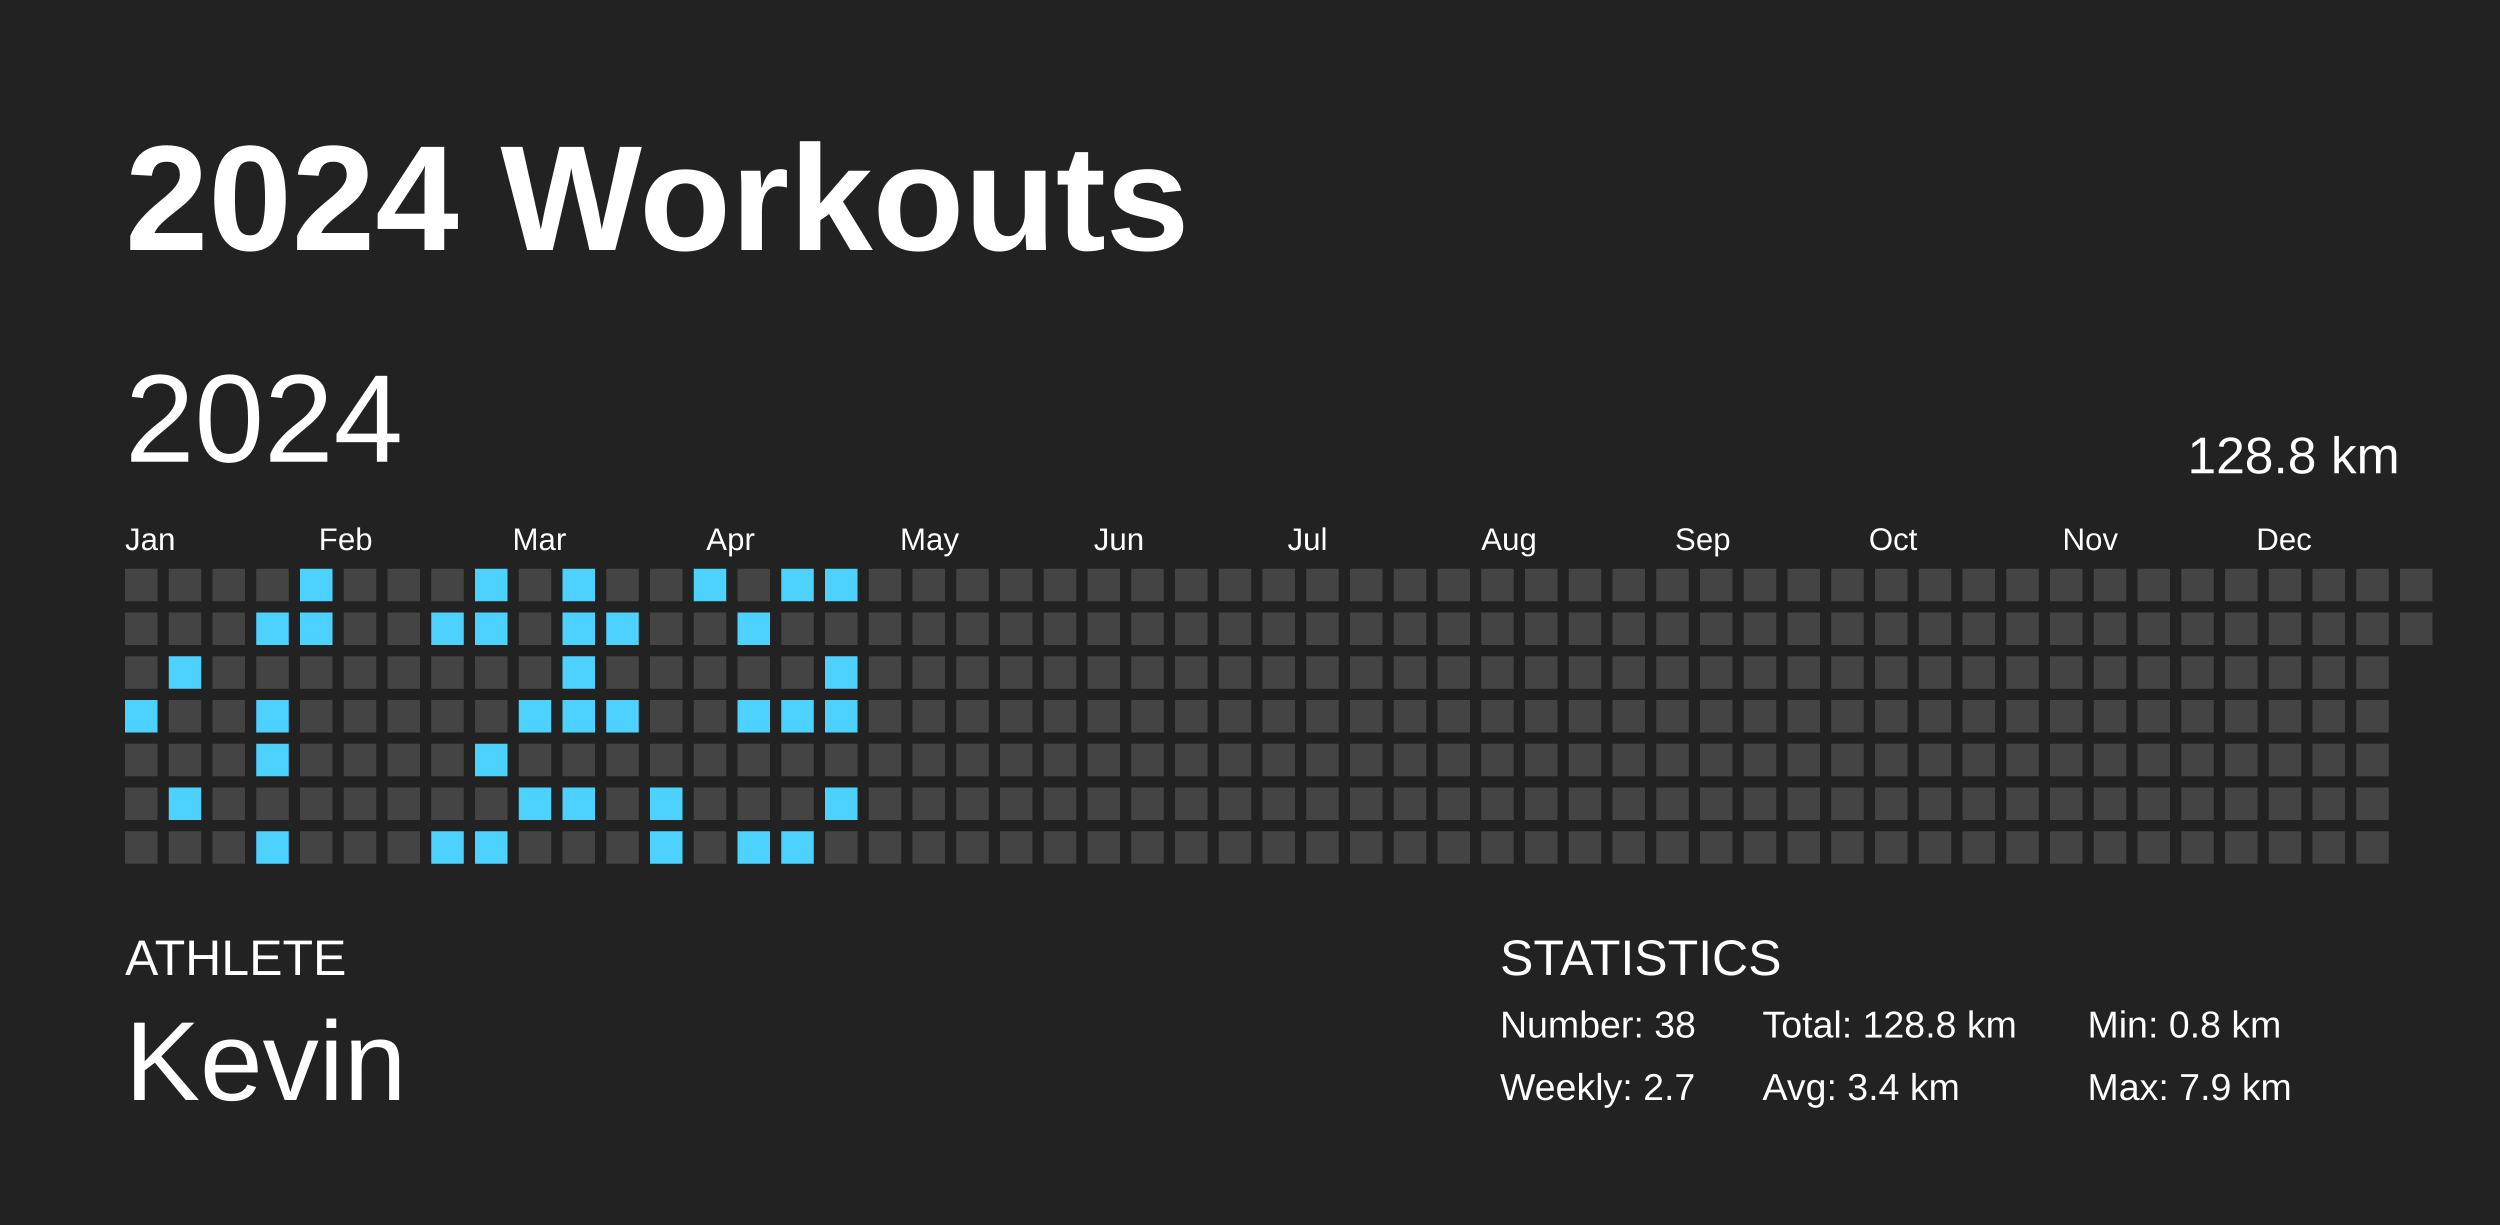
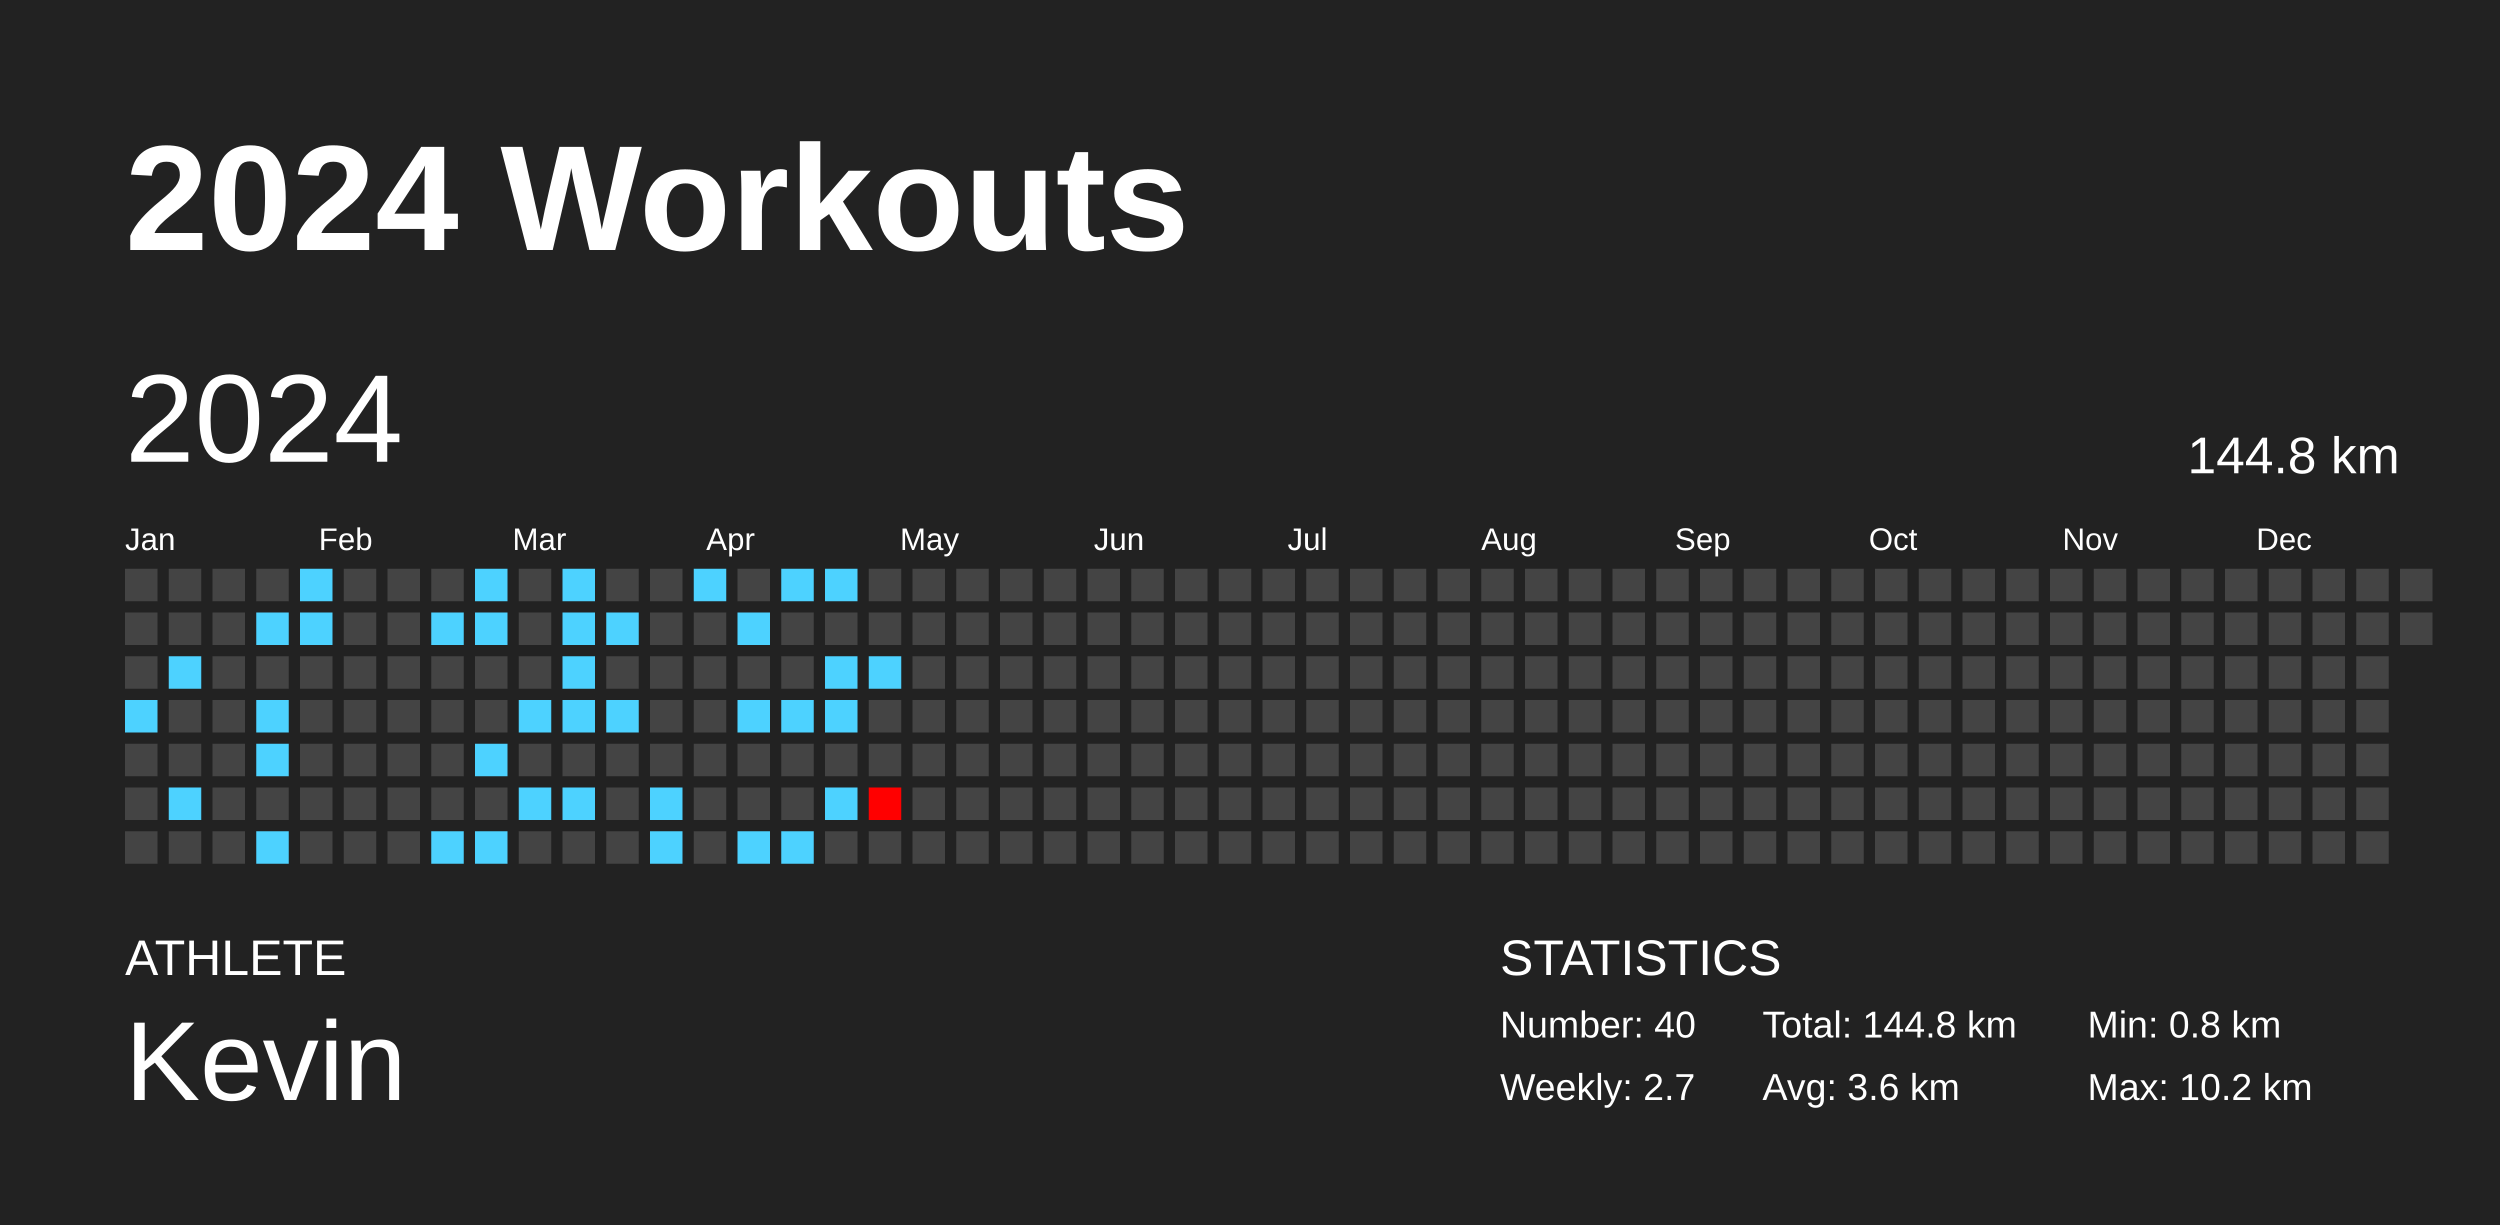
<svg xmlns="http://www.w3.org/2000/svg" baseProfile="full" height="98mm" version="1.1" viewBox="0,0,200,98" width="200mm">
  <defs />
  <rect fill="#222222" height="98" width="200" x="0" y="0" />
  <text fill="#FFFFFF" style="font-size:12px; font-family:Arial; font-weight:bold;" x="10" y="20">2024 Workouts</text>
  <text fill="#FFFFFF" style="font-size:4px; font-family:Arial" x="10" y="78">ATHLETE</text>
  <text fill="#FFFFFF" style="font-size:9px; font-family:Arial" x="10" y="88">Kevin</text>
  <text fill="#FFFFFF" style="font-size:4px; font-family:Arial" x="120" y="78">STATISTICS</text>
-   <text fill="#FFFFFF" style="font-size:3px; font-family:Arial" x="120" y="83">Number: 38</text>
+   <text fill="#FFFFFF" style="font-size:3px; font-family:Arial" x="120" y="83">Number: 40</text>
  <text fill="#FFFFFF" style="font-size:3px; font-family:Arial" x="120" y="88">Weekly: 2.7</text>
-   <text fill="#FFFFFF" style="font-size:3px; font-family:Arial" x="141" y="83">Total: 128.8 km</text>
-   <text fill="#FFFFFF" style="font-size:3px; font-family:Arial" x="141" y="88">Avg: 3.4 km</text>
+   <text fill="#FFFFFF" style="font-size:3px; font-family:Arial" x="141" y="83">Total: 144.8 km</text>
+   <text fill="#FFFFFF" style="font-size:3px; font-family:Arial" x="141" y="88">Avg: 3.6 km</text>
  <text fill="#FFFFFF" style="font-size:3px; font-family:Arial" x="167" y="83">Min: 0.8 km</text>
-   <text fill="#FFFFFF" style="font-size:3px; font-family:Arial" x="167" y="88">Max: 7.9 km</text>
+   <text fill="#FFFFFF" style="font-size:3px; font-family:Arial" x="167" y="88">Max: 10.2 km</text>
  <text dominant-baseline="hanging" fill="#FFFFFF" style="font-size:10.0px; font-family:Arial;" x="10" y="30">2024</text>
-   <text dominant-baseline="hanging" fill="#FFFFFF" style="font-size:4.125px; font-family:Arial;" x="175" y="35">128.8 km</text>
+   <text dominant-baseline="hanging" fill="#FFFFFF" style="font-size:4.125px; font-family:Arial;" x="175" y="35">144.8 km</text>
  <text fill="#FFFFFF" style="font-size:2.5px; font-family:Arial" x="10.0" y="44">Jan</text>
  <text fill="#FFFFFF" style="font-size:2.5px; font-family:Arial" x="25.5" y="44">Feb</text>
  <text fill="#FFFFFF" style="font-size:2.5px; font-family:Arial" x="41.0" y="44">Mar</text>
  <text fill="#FFFFFF" style="font-size:2.5px; font-family:Arial" x="56.5" y="44">Apr</text>
  <text fill="#FFFFFF" style="font-size:2.5px; font-family:Arial" x="72.0" y="44">May</text>
  <text fill="#FFFFFF" style="font-size:2.5px; font-family:Arial" x="87.5" y="44">Jun</text>
  <text fill="#FFFFFF" style="font-size:2.5px; font-family:Arial" x="103.0" y="44">Jul</text>
  <text fill="#FFFFFF" style="font-size:2.5px; font-family:Arial" x="118.5" y="44">Aug</text>
  <text fill="#FFFFFF" style="font-size:2.5px; font-family:Arial" x="134.0" y="44">Sep</text>
  <text fill="#FFFFFF" style="font-size:2.5px; font-family:Arial" x="149.5" y="44">Oct</text>
  <text fill="#FFFFFF" style="font-size:2.5px; font-family:Arial" x="165.0" y="44">Nov</text>
  <text fill="#FFFFFF" style="font-size:2.5px; font-family:Arial" x="180.5" y="44">Dec</text>
  <rect fill="#444444" height="2.6" width="2.6" x="10.0" y="45.5" />
  <rect fill="#444444" height="2.6" width="2.6" x="10.0" y="49.0" />
  <rect fill="#444444" height="2.6" width="2.6" x="10.0" y="52.5" />
  <rect fill="#4dd2ff" height="2.6" width="2.6" x="10.0" y="56.0" />
  <rect fill="#444444" height="2.6" width="2.6" x="10.0" y="59.5" />
  <rect fill="#444444" height="2.6" width="2.6" x="10.0" y="63.0" />
  <rect fill="#444444" height="2.6" width="2.6" x="10.0" y="66.5" />
  <rect fill="#444444" height="2.6" width="2.6" x="13.5" y="45.5" />
  <rect fill="#444444" height="2.6" width="2.6" x="13.5" y="49.0" />
  <rect fill="#4dd2ff" height="2.6" width="2.6" x="13.5" y="52.5" />
  <rect fill="#444444" height="2.6" width="2.6" x="13.5" y="56.0" />
  <rect fill="#444444" height="2.6" width="2.6" x="13.5" y="59.5" />
  <rect fill="#4dd2ff" height="2.6" width="2.6" x="13.5" y="63.0" />
  <rect fill="#444444" height="2.6" width="2.6" x="13.5" y="66.5" />
  <rect fill="#444444" height="2.6" width="2.6" x="17.0" y="45.5" />
  <rect fill="#444444" height="2.6" width="2.6" x="17.0" y="49.0" />
  <rect fill="#444444" height="2.6" width="2.6" x="17.0" y="52.5" />
  <rect fill="#444444" height="2.6" width="2.6" x="17.0" y="56.0" />
  <rect fill="#444444" height="2.6" width="2.6" x="17.0" y="59.5" />
  <rect fill="#444444" height="2.6" width="2.6" x="17.0" y="63.0" />
  <rect fill="#444444" height="2.6" width="2.6" x="17.0" y="66.5" />
  <rect fill="#444444" height="2.6" width="2.6" x="20.5" y="45.5" />
  <rect fill="#4dd2ff" height="2.6" width="2.6" x="20.5" y="49.0" />
  <rect fill="#444444" height="2.6" width="2.6" x="20.5" y="52.5" />
  <rect fill="#4dd2ff" height="2.6" width="2.6" x="20.5" y="56.0" />
  <rect fill="#4dd2ff" height="2.6" width="2.6" x="20.5" y="59.5" />
  <rect fill="#444444" height="2.6" width="2.6" x="20.5" y="63.0" />
  <rect fill="#4dd2ff" height="2.6" width="2.6" x="20.5" y="66.5" />
  <rect fill="#4dd2ff" height="2.6" width="2.6" x="24.0" y="45.5" />
  <rect fill="#4dd2ff" height="2.6" width="2.6" x="24.0" y="49.0" />
  <rect fill="#444444" height="2.6" width="2.6" x="24.0" y="52.5" />
  <rect fill="#444444" height="2.6" width="2.6" x="24.0" y="56.0" />
  <rect fill="#444444" height="2.6" width="2.6" x="24.0" y="59.5" />
  <rect fill="#444444" height="2.6" width="2.6" x="24.0" y="63.0" />
  <rect fill="#444444" height="2.6" width="2.6" x="24.0" y="66.5" />
  <rect fill="#444444" height="2.6" width="2.6" x="27.5" y="45.5" />
  <rect fill="#444444" height="2.6" width="2.6" x="27.5" y="49.0" />
  <rect fill="#444444" height="2.6" width="2.6" x="27.5" y="52.5" />
  <rect fill="#444444" height="2.6" width="2.6" x="27.5" y="56.0" />
  <rect fill="#444444" height="2.6" width="2.6" x="27.5" y="59.5" />
  <rect fill="#444444" height="2.6" width="2.6" x="27.5" y="63.0" />
  <rect fill="#444444" height="2.6" width="2.6" x="27.5" y="66.5" />
  <rect fill="#444444" height="2.6" width="2.6" x="31.0" y="45.5" />
  <rect fill="#444444" height="2.6" width="2.6" x="31.0" y="49.0" />
  <rect fill="#444444" height="2.6" width="2.6" x="31.0" y="52.5" />
  <rect fill="#444444" height="2.6" width="2.6" x="31.0" y="56.0" />
  <rect fill="#444444" height="2.6" width="2.6" x="31.0" y="59.5" />
  <rect fill="#444444" height="2.6" width="2.6" x="31.0" y="63.0" />
  <rect fill="#444444" height="2.6" width="2.6" x="31.0" y="66.5" />
  <rect fill="#444444" height="2.6" width="2.6" x="34.5" y="45.5" />
  <rect fill="#4dd2ff" height="2.6" width="2.6" x="34.5" y="49.0" />
  <rect fill="#444444" height="2.6" width="2.6" x="34.5" y="52.5" />
  <rect fill="#444444" height="2.6" width="2.6" x="34.5" y="56.0" />
  <rect fill="#444444" height="2.6" width="2.6" x="34.5" y="59.5" />
  <rect fill="#444444" height="2.6" width="2.6" x="34.5" y="63.0" />
  <rect fill="#4dd2ff" height="2.6" width="2.6" x="34.5" y="66.5" />
  <rect fill="#4dd2ff" height="2.6" width="2.6" x="38.0" y="45.5" />
  <rect fill="#4dd2ff" height="2.6" width="2.6" x="38.0" y="49.0" />
  <rect fill="#444444" height="2.6" width="2.6" x="38.0" y="52.5" />
  <rect fill="#444444" height="2.6" width="2.6" x="38.0" y="56.0" />
  <rect fill="#4dd2ff" height="2.6" width="2.6" x="38.0" y="59.5" />
  <rect fill="#444444" height="2.6" width="2.6" x="38.0" y="63.0" />
  <rect fill="#4dd2ff" height="2.6" width="2.6" x="38.0" y="66.5" />
  <rect fill="#444444" height="2.6" width="2.6" x="41.5" y="45.5" />
  <rect fill="#444444" height="2.6" width="2.6" x="41.5" y="49.0" />
  <rect fill="#444444" height="2.6" width="2.6" x="41.5" y="52.5" />
  <rect fill="#4dd2ff" height="2.6" width="2.6" x="41.5" y="56.0" />
  <rect fill="#444444" height="2.6" width="2.6" x="41.5" y="59.5" />
  <rect fill="#4dd2ff" height="2.6" width="2.6" x="41.5" y="63.0" />
  <rect fill="#444444" height="2.6" width="2.6" x="41.5" y="66.5" />
  <rect fill="#4dd2ff" height="2.6" width="2.6" x="45.0" y="45.5" />
  <rect fill="#4dd2ff" height="2.6" width="2.6" x="45.0" y="49.0" />
  <rect fill="#4dd2ff" height="2.6" width="2.6" x="45.0" y="52.5" />
  <rect fill="#4dd2ff" height="2.6" width="2.6" x="45.0" y="56.0" />
  <rect fill="#444444" height="2.6" width="2.6" x="45.0" y="59.5" />
  <rect fill="#4dd2ff" height="2.6" width="2.6" x="45.0" y="63.0" />
  <rect fill="#444444" height="2.6" width="2.6" x="45.0" y="66.5" />
  <rect fill="#444444" height="2.6" width="2.6" x="48.5" y="45.5" />
  <rect fill="#4dd2ff" height="2.6" width="2.6" x="48.5" y="49.0" />
  <rect fill="#444444" height="2.6" width="2.6" x="48.5" y="52.5" />
  <rect fill="#4dd2ff" height="2.6" width="2.6" x="48.5" y="56.0" />
  <rect fill="#444444" height="2.6" width="2.6" x="48.5" y="59.5" />
  <rect fill="#444444" height="2.6" width="2.6" x="48.5" y="63.0" />
  <rect fill="#444444" height="2.6" width="2.6" x="48.5" y="66.5" />
  <rect fill="#444444" height="2.6" width="2.6" x="52.0" y="45.5" />
  <rect fill="#444444" height="2.6" width="2.6" x="52.0" y="49.0" />
  <rect fill="#444444" height="2.6" width="2.6" x="52.0" y="52.5" />
  <rect fill="#444444" height="2.6" width="2.6" x="52.0" y="56.0" />
  <rect fill="#444444" height="2.6" width="2.6" x="52.0" y="59.5" />
  <rect fill="#4dd2ff" height="2.6" width="2.6" x="52.0" y="63.0" />
  <rect fill="#4dd2ff" height="2.6" width="2.6" x="52.0" y="66.5" />
  <rect fill="#4dd2ff" height="2.6" width="2.6" x="55.5" y="45.5" />
  <rect fill="#444444" height="2.6" width="2.6" x="55.5" y="49.0" />
  <rect fill="#444444" height="2.6" width="2.6" x="55.5" y="52.5" />
  <rect fill="#444444" height="2.6" width="2.6" x="55.5" y="56.0" />
  <rect fill="#444444" height="2.6" width="2.6" x="55.5" y="59.5" />
  <rect fill="#444444" height="2.6" width="2.6" x="55.5" y="63.0" />
  <rect fill="#444444" height="2.6" width="2.6" x="55.5" y="66.5" />
  <rect fill="#444444" height="2.6" width="2.6" x="59.0" y="45.5" />
  <rect fill="#4dd2ff" height="2.6" width="2.6" x="59.0" y="49.0" />
  <rect fill="#444444" height="2.6" width="2.6" x="59.0" y="52.5" />
  <rect fill="#4dd2ff" height="2.6" width="2.6" x="59.0" y="56.0" />
  <rect fill="#444444" height="2.6" width="2.6" x="59.0" y="59.5" />
  <rect fill="#444444" height="2.6" width="2.6" x="59.0" y="63.0" />
  <rect fill="#4dd2ff" height="2.6" width="2.6" x="59.0" y="66.5" />
  <rect fill="#4dd2ff" height="2.6" width="2.6" x="62.5" y="45.5" />
  <rect fill="#444444" height="2.6" width="2.6" x="62.5" y="49.0" />
  <rect fill="#444444" height="2.6" width="2.6" x="62.5" y="52.5" />
  <rect fill="#4dd2ff" height="2.6" width="2.6" x="62.5" y="56.0" />
  <rect fill="#444444" height="2.6" width="2.6" x="62.5" y="59.5" />
  <rect fill="#444444" height="2.6" width="2.6" x="62.5" y="63.0" />
  <rect fill="#4dd2ff" height="2.6" width="2.6" x="62.5" y="66.5" />
  <rect fill="#4dd2ff" height="2.6" width="2.6" x="66.0" y="45.5" />
  <rect fill="#444444" height="2.6" width="2.6" x="66.0" y="49.0" />
  <rect fill="#4dd2ff" height="2.6" width="2.6" x="66.0" y="52.5" />
  <rect fill="#4dd2ff" height="2.6" width="2.6" x="66.0" y="56.0" />
  <rect fill="#444444" height="2.6" width="2.6" x="66.0" y="59.5" />
  <rect fill="#4dd2ff" height="2.6" width="2.6" x="66.0" y="63.0" />
  <rect fill="#444444" height="2.6" width="2.6" x="66.0" y="66.5" />
  <rect fill="#444444" height="2.6" width="2.6" x="69.5" y="45.5" />
  <rect fill="#444444" height="2.6" width="2.6" x="69.5" y="49.0" />
-   <rect fill="#444444" height="2.6" width="2.6" x="69.5" y="52.5" />
+   <rect fill="#4dd2ff" height="2.6" width="2.6" x="69.5" y="52.5" />
  <rect fill="#444444" height="2.6" width="2.6" x="69.5" y="56.0" />
  <rect fill="#444444" height="2.6" width="2.6" x="69.5" y="59.5" />
-   <rect fill="#444444" height="2.6" width="2.6" x="69.5" y="63.0" />
+   <rect fill="#ff0000" height="2.6" width="2.6" x="69.5" y="63.0" />
  <rect fill="#444444" height="2.6" width="2.6" x="69.5" y="66.5" />
  <rect fill="#444444" height="2.6" width="2.6" x="73.0" y="45.5" />
  <rect fill="#444444" height="2.6" width="2.6" x="73.0" y="49.0" />
  <rect fill="#444444" height="2.6" width="2.6" x="73.0" y="52.5" />
  <rect fill="#444444" height="2.6" width="2.6" x="73.0" y="56.0" />
  <rect fill="#444444" height="2.6" width="2.6" x="73.0" y="59.5" />
  <rect fill="#444444" height="2.6" width="2.6" x="73.0" y="63.0" />
  <rect fill="#444444" height="2.6" width="2.6" x="73.0" y="66.5" />
  <rect fill="#444444" height="2.6" width="2.6" x="76.5" y="45.5" />
  <rect fill="#444444" height="2.6" width="2.6" x="76.5" y="49.0" />
  <rect fill="#444444" height="2.6" width="2.6" x="76.5" y="52.5" />
  <rect fill="#444444" height="2.6" width="2.6" x="76.5" y="56.0" />
  <rect fill="#444444" height="2.6" width="2.6" x="76.5" y="59.5" />
  <rect fill="#444444" height="2.6" width="2.6" x="76.5" y="63.0" />
  <rect fill="#444444" height="2.6" width="2.6" x="76.5" y="66.5" />
  <rect fill="#444444" height="2.6" width="2.6" x="80.0" y="45.5" />
  <rect fill="#444444" height="2.6" width="2.6" x="80.0" y="49.0" />
  <rect fill="#444444" height="2.6" width="2.6" x="80.0" y="52.5" />
  <rect fill="#444444" height="2.6" width="2.6" x="80.0" y="56.0" />
  <rect fill="#444444" height="2.6" width="2.6" x="80.0" y="59.5" />
  <rect fill="#444444" height="2.6" width="2.6" x="80.0" y="63.0" />
  <rect fill="#444444" height="2.6" width="2.6" x="80.0" y="66.5" />
  <rect fill="#444444" height="2.6" width="2.6" x="83.5" y="45.5" />
  <rect fill="#444444" height="2.6" width="2.6" x="83.5" y="49.0" />
  <rect fill="#444444" height="2.6" width="2.6" x="83.5" y="52.5" />
  <rect fill="#444444" height="2.6" width="2.6" x="83.5" y="56.0" />
  <rect fill="#444444" height="2.6" width="2.6" x="83.5" y="59.5" />
  <rect fill="#444444" height="2.6" width="2.6" x="83.5" y="63.0" />
  <rect fill="#444444" height="2.6" width="2.6" x="83.5" y="66.5" />
  <rect fill="#444444" height="2.6" width="2.6" x="87.0" y="45.5" />
  <rect fill="#444444" height="2.6" width="2.6" x="87.0" y="49.0" />
  <rect fill="#444444" height="2.6" width="2.6" x="87.0" y="52.5" />
  <rect fill="#444444" height="2.6" width="2.6" x="87.0" y="56.0" />
  <rect fill="#444444" height="2.6" width="2.6" x="87.0" y="59.5" />
  <rect fill="#444444" height="2.6" width="2.6" x="87.0" y="63.0" />
  <rect fill="#444444" height="2.6" width="2.6" x="87.0" y="66.5" />
  <rect fill="#444444" height="2.6" width="2.6" x="90.5" y="45.5" />
  <rect fill="#444444" height="2.6" width="2.6" x="90.5" y="49.0" />
  <rect fill="#444444" height="2.6" width="2.6" x="90.5" y="52.5" />
  <rect fill="#444444" height="2.6" width="2.6" x="90.5" y="56.0" />
  <rect fill="#444444" height="2.6" width="2.6" x="90.5" y="59.5" />
  <rect fill="#444444" height="2.6" width="2.6" x="90.5" y="63.0" />
  <rect fill="#444444" height="2.6" width="2.6" x="90.5" y="66.5" />
  <rect fill="#444444" height="2.6" width="2.6" x="94.0" y="45.5" />
  <rect fill="#444444" height="2.6" width="2.6" x="94.0" y="49.0" />
  <rect fill="#444444" height="2.6" width="2.6" x="94.0" y="52.5" />
  <rect fill="#444444" height="2.6" width="2.6" x="94.0" y="56.0" />
  <rect fill="#444444" height="2.6" width="2.6" x="94.0" y="59.5" />
  <rect fill="#444444" height="2.6" width="2.6" x="94.0" y="63.0" />
  <rect fill="#444444" height="2.6" width="2.6" x="94.0" y="66.5" />
  <rect fill="#444444" height="2.6" width="2.6" x="97.5" y="45.5" />
  <rect fill="#444444" height="2.6" width="2.6" x="97.5" y="49.0" />
  <rect fill="#444444" height="2.6" width="2.6" x="97.5" y="52.5" />
  <rect fill="#444444" height="2.6" width="2.6" x="97.5" y="56.0" />
  <rect fill="#444444" height="2.6" width="2.6" x="97.5" y="59.5" />
  <rect fill="#444444" height="2.6" width="2.6" x="97.5" y="63.0" />
  <rect fill="#444444" height="2.6" width="2.6" x="97.5" y="66.5" />
  <rect fill="#444444" height="2.6" width="2.6" x="101.0" y="45.5" />
  <rect fill="#444444" height="2.6" width="2.6" x="101.0" y="49.0" />
  <rect fill="#444444" height="2.6" width="2.6" x="101.0" y="52.5" />
  <rect fill="#444444" height="2.6" width="2.6" x="101.0" y="56.0" />
  <rect fill="#444444" height="2.6" width="2.6" x="101.0" y="59.5" />
  <rect fill="#444444" height="2.6" width="2.6" x="101.0" y="63.0" />
  <rect fill="#444444" height="2.6" width="2.6" x="101.0" y="66.5" />
  <rect fill="#444444" height="2.6" width="2.6" x="104.5" y="45.5" />
  <rect fill="#444444" height="2.6" width="2.6" x="104.5" y="49.0" />
  <rect fill="#444444" height="2.6" width="2.6" x="104.5" y="52.5" />
  <rect fill="#444444" height="2.6" width="2.6" x="104.5" y="56.0" />
  <rect fill="#444444" height="2.6" width="2.6" x="104.5" y="59.5" />
  <rect fill="#444444" height="2.6" width="2.6" x="104.5" y="63.0" />
  <rect fill="#444444" height="2.6" width="2.6" x="104.5" y="66.5" />
  <rect fill="#444444" height="2.6" width="2.6" x="108.0" y="45.5" />
  <rect fill="#444444" height="2.6" width="2.6" x="108.0" y="49.0" />
  <rect fill="#444444" height="2.6" width="2.6" x="108.0" y="52.5" />
  <rect fill="#444444" height="2.6" width="2.6" x="108.0" y="56.0" />
  <rect fill="#444444" height="2.6" width="2.6" x="108.0" y="59.5" />
  <rect fill="#444444" height="2.6" width="2.6" x="108.0" y="63.0" />
  <rect fill="#444444" height="2.6" width="2.6" x="108.0" y="66.5" />
  <rect fill="#444444" height="2.6" width="2.6" x="111.5" y="45.5" />
  <rect fill="#444444" height="2.6" width="2.6" x="111.5" y="49.0" />
  <rect fill="#444444" height="2.6" width="2.6" x="111.5" y="52.5" />
  <rect fill="#444444" height="2.6" width="2.6" x="111.5" y="56.0" />
  <rect fill="#444444" height="2.6" width="2.6" x="111.5" y="59.5" />
  <rect fill="#444444" height="2.6" width="2.6" x="111.5" y="63.0" />
  <rect fill="#444444" height="2.6" width="2.6" x="111.5" y="66.5" />
  <rect fill="#444444" height="2.6" width="2.6" x="115.0" y="45.5" />
  <rect fill="#444444" height="2.6" width="2.6" x="115.0" y="49.0" />
  <rect fill="#444444" height="2.6" width="2.6" x="115.0" y="52.5" />
  <rect fill="#444444" height="2.6" width="2.6" x="115.0" y="56.0" />
  <rect fill="#444444" height="2.6" width="2.6" x="115.0" y="59.5" />
  <rect fill="#444444" height="2.6" width="2.6" x="115.0" y="63.0" />
  <rect fill="#444444" height="2.6" width="2.6" x="115.0" y="66.5" />
  <rect fill="#444444" height="2.6" width="2.6" x="118.5" y="45.5" />
  <rect fill="#444444" height="2.6" width="2.6" x="118.5" y="49.0" />
  <rect fill="#444444" height="2.6" width="2.6" x="118.5" y="52.5" />
  <rect fill="#444444" height="2.6" width="2.6" x="118.5" y="56.0" />
  <rect fill="#444444" height="2.6" width="2.6" x="118.5" y="59.5" />
  <rect fill="#444444" height="2.6" width="2.6" x="118.5" y="63.0" />
  <rect fill="#444444" height="2.6" width="2.6" x="118.5" y="66.5" />
  <rect fill="#444444" height="2.6" width="2.6" x="122.0" y="45.5" />
  <rect fill="#444444" height="2.6" width="2.6" x="122.0" y="49.0" />
  <rect fill="#444444" height="2.6" width="2.6" x="122.0" y="52.5" />
  <rect fill="#444444" height="2.6" width="2.6" x="122.0" y="56.0" />
  <rect fill="#444444" height="2.6" width="2.6" x="122.0" y="59.5" />
  <rect fill="#444444" height="2.6" width="2.6" x="122.0" y="63.0" />
  <rect fill="#444444" height="2.6" width="2.6" x="122.0" y="66.5" />
  <rect fill="#444444" height="2.6" width="2.6" x="125.5" y="45.5" />
  <rect fill="#444444" height="2.6" width="2.6" x="125.5" y="49.0" />
  <rect fill="#444444" height="2.6" width="2.6" x="125.5" y="52.5" />
  <rect fill="#444444" height="2.6" width="2.6" x="125.5" y="56.0" />
  <rect fill="#444444" height="2.6" width="2.6" x="125.5" y="59.5" />
  <rect fill="#444444" height="2.6" width="2.6" x="125.5" y="63.0" />
  <rect fill="#444444" height="2.6" width="2.6" x="125.5" y="66.5" />
  <rect fill="#444444" height="2.6" width="2.6" x="129.0" y="45.5" />
  <rect fill="#444444" height="2.6" width="2.6" x="129.0" y="49.0" />
  <rect fill="#444444" height="2.6" width="2.6" x="129.0" y="52.5" />
  <rect fill="#444444" height="2.6" width="2.6" x="129.0" y="56.0" />
  <rect fill="#444444" height="2.6" width="2.6" x="129.0" y="59.5" />
  <rect fill="#444444" height="2.6" width="2.6" x="129.0" y="63.0" />
  <rect fill="#444444" height="2.6" width="2.6" x="129.0" y="66.5" />
  <rect fill="#444444" height="2.6" width="2.6" x="132.5" y="45.5" />
  <rect fill="#444444" height="2.6" width="2.6" x="132.5" y="49.0" />
  <rect fill="#444444" height="2.6" width="2.6" x="132.5" y="52.5" />
  <rect fill="#444444" height="2.6" width="2.6" x="132.5" y="56.0" />
  <rect fill="#444444" height="2.6" width="2.6" x="132.5" y="59.5" />
  <rect fill="#444444" height="2.6" width="2.6" x="132.5" y="63.0" />
  <rect fill="#444444" height="2.6" width="2.6" x="132.5" y="66.5" />
  <rect fill="#444444" height="2.6" width="2.6" x="136.0" y="45.5" />
  <rect fill="#444444" height="2.6" width="2.6" x="136.0" y="49.0" />
  <rect fill="#444444" height="2.6" width="2.6" x="136.0" y="52.5" />
  <rect fill="#444444" height="2.6" width="2.6" x="136.0" y="56.0" />
  <rect fill="#444444" height="2.6" width="2.6" x="136.0" y="59.5" />
  <rect fill="#444444" height="2.6" width="2.6" x="136.0" y="63.0" />
  <rect fill="#444444" height="2.6" width="2.6" x="136.0" y="66.5" />
  <rect fill="#444444" height="2.6" width="2.6" x="139.5" y="45.5" />
  <rect fill="#444444" height="2.6" width="2.6" x="139.5" y="49.0" />
  <rect fill="#444444" height="2.6" width="2.6" x="139.5" y="52.5" />
  <rect fill="#444444" height="2.6" width="2.6" x="139.5" y="56.0" />
  <rect fill="#444444" height="2.6" width="2.6" x="139.5" y="59.5" />
  <rect fill="#444444" height="2.6" width="2.6" x="139.5" y="63.0" />
  <rect fill="#444444" height="2.6" width="2.6" x="139.5" y="66.5" />
  <rect fill="#444444" height="2.6" width="2.6" x="143.0" y="45.5" />
  <rect fill="#444444" height="2.6" width="2.6" x="143.0" y="49.0" />
  <rect fill="#444444" height="2.6" width="2.6" x="143.0" y="52.5" />
  <rect fill="#444444" height="2.6" width="2.6" x="143.0" y="56.0" />
  <rect fill="#444444" height="2.6" width="2.6" x="143.0" y="59.5" />
  <rect fill="#444444" height="2.6" width="2.6" x="143.0" y="63.0" />
  <rect fill="#444444" height="2.6" width="2.6" x="143.0" y="66.5" />
  <rect fill="#444444" height="2.6" width="2.6" x="146.5" y="45.5" />
  <rect fill="#444444" height="2.6" width="2.6" x="146.5" y="49.0" />
  <rect fill="#444444" height="2.6" width="2.6" x="146.5" y="52.5" />
  <rect fill="#444444" height="2.6" width="2.6" x="146.5" y="56.0" />
  <rect fill="#444444" height="2.6" width="2.6" x="146.5" y="59.5" />
  <rect fill="#444444" height="2.6" width="2.6" x="146.5" y="63.0" />
  <rect fill="#444444" height="2.6" width="2.6" x="146.5" y="66.5" />
  <rect fill="#444444" height="2.6" width="2.6" x="150.0" y="45.5" />
  <rect fill="#444444" height="2.6" width="2.6" x="150.0" y="49.0" />
  <rect fill="#444444" height="2.6" width="2.6" x="150.0" y="52.5" />
  <rect fill="#444444" height="2.6" width="2.6" x="150.0" y="56.0" />
  <rect fill="#444444" height="2.6" width="2.6" x="150.0" y="59.5" />
  <rect fill="#444444" height="2.6" width="2.6" x="150.0" y="63.0" />
  <rect fill="#444444" height="2.6" width="2.6" x="150.0" y="66.5" />
  <rect fill="#444444" height="2.6" width="2.6" x="153.5" y="45.5" />
  <rect fill="#444444" height="2.6" width="2.6" x="153.5" y="49.0" />
  <rect fill="#444444" height="2.6" width="2.6" x="153.5" y="52.5" />
  <rect fill="#444444" height="2.6" width="2.6" x="153.5" y="56.0" />
  <rect fill="#444444" height="2.6" width="2.6" x="153.5" y="59.5" />
  <rect fill="#444444" height="2.6" width="2.6" x="153.5" y="63.0" />
  <rect fill="#444444" height="2.6" width="2.6" x="153.5" y="66.5" />
  <rect fill="#444444" height="2.6" width="2.6" x="157.0" y="45.5" />
  <rect fill="#444444" height="2.6" width="2.6" x="157.0" y="49.0" />
  <rect fill="#444444" height="2.6" width="2.6" x="157.0" y="52.5" />
  <rect fill="#444444" height="2.6" width="2.6" x="157.0" y="56.0" />
  <rect fill="#444444" height="2.6" width="2.6" x="157.0" y="59.5" />
  <rect fill="#444444" height="2.6" width="2.6" x="157.0" y="63.0" />
  <rect fill="#444444" height="2.6" width="2.6" x="157.0" y="66.5" />
  <rect fill="#444444" height="2.6" width="2.6" x="160.5" y="45.5" />
  <rect fill="#444444" height="2.6" width="2.6" x="160.5" y="49.0" />
  <rect fill="#444444" height="2.6" width="2.6" x="160.5" y="52.5" />
  <rect fill="#444444" height="2.6" width="2.6" x="160.5" y="56.0" />
  <rect fill="#444444" height="2.6" width="2.6" x="160.5" y="59.5" />
  <rect fill="#444444" height="2.6" width="2.6" x="160.5" y="63.0" />
  <rect fill="#444444" height="2.6" width="2.6" x="160.5" y="66.5" />
  <rect fill="#444444" height="2.6" width="2.6" x="164.0" y="45.5" />
  <rect fill="#444444" height="2.6" width="2.6" x="164.0" y="49.0" />
  <rect fill="#444444" height="2.6" width="2.6" x="164.0" y="52.5" />
  <rect fill="#444444" height="2.6" width="2.6" x="164.0" y="56.0" />
  <rect fill="#444444" height="2.6" width="2.6" x="164.0" y="59.5" />
  <rect fill="#444444" height="2.6" width="2.6" x="164.0" y="63.0" />
  <rect fill="#444444" height="2.6" width="2.6" x="164.0" y="66.5" />
  <rect fill="#444444" height="2.6" width="2.6" x="167.5" y="45.5" />
  <rect fill="#444444" height="2.6" width="2.6" x="167.5" y="49.0" />
  <rect fill="#444444" height="2.6" width="2.6" x="167.5" y="52.5" />
  <rect fill="#444444" height="2.6" width="2.6" x="167.5" y="56.0" />
  <rect fill="#444444" height="2.6" width="2.6" x="167.5" y="59.5" />
  <rect fill="#444444" height="2.6" width="2.6" x="167.5" y="63.0" />
  <rect fill="#444444" height="2.6" width="2.6" x="167.5" y="66.5" />
  <rect fill="#444444" height="2.6" width="2.6" x="171.0" y="45.5" />
  <rect fill="#444444" height="2.6" width="2.6" x="171.0" y="49.0" />
  <rect fill="#444444" height="2.6" width="2.6" x="171.0" y="52.5" />
  <rect fill="#444444" height="2.6" width="2.6" x="171.0" y="56.0" />
  <rect fill="#444444" height="2.6" width="2.6" x="171.0" y="59.5" />
  <rect fill="#444444" height="2.6" width="2.6" x="171.0" y="63.0" />
  <rect fill="#444444" height="2.6" width="2.6" x="171.0" y="66.5" />
  <rect fill="#444444" height="2.6" width="2.6" x="174.5" y="45.5" />
  <rect fill="#444444" height="2.6" width="2.6" x="174.5" y="49.0" />
  <rect fill="#444444" height="2.6" width="2.6" x="174.5" y="52.5" />
  <rect fill="#444444" height="2.6" width="2.6" x="174.5" y="56.0" />
  <rect fill="#444444" height="2.6" width="2.6" x="174.5" y="59.5" />
  <rect fill="#444444" height="2.6" width="2.6" x="174.5" y="63.0" />
  <rect fill="#444444" height="2.6" width="2.6" x="174.5" y="66.5" />
  <rect fill="#444444" height="2.6" width="2.6" x="178.0" y="45.5" />
  <rect fill="#444444" height="2.6" width="2.6" x="178.0" y="49.0" />
  <rect fill="#444444" height="2.6" width="2.6" x="178.0" y="52.5" />
  <rect fill="#444444" height="2.6" width="2.6" x="178.0" y="56.0" />
  <rect fill="#444444" height="2.6" width="2.6" x="178.0" y="59.5" />
  <rect fill="#444444" height="2.6" width="2.6" x="178.0" y="63.0" />
  <rect fill="#444444" height="2.6" width="2.6" x="178.0" y="66.5" />
  <rect fill="#444444" height="2.6" width="2.6" x="181.5" y="45.5" />
  <rect fill="#444444" height="2.6" width="2.6" x="181.5" y="49.0" />
  <rect fill="#444444" height="2.6" width="2.6" x="181.5" y="52.5" />
  <rect fill="#444444" height="2.6" width="2.6" x="181.5" y="56.0" />
  <rect fill="#444444" height="2.6" width="2.6" x="181.5" y="59.5" />
  <rect fill="#444444" height="2.6" width="2.6" x="181.5" y="63.0" />
  <rect fill="#444444" height="2.6" width="2.6" x="181.5" y="66.5" />
  <rect fill="#444444" height="2.6" width="2.6" x="185.0" y="45.5" />
  <rect fill="#444444" height="2.6" width="2.6" x="185.0" y="49.0" />
  <rect fill="#444444" height="2.6" width="2.6" x="185.0" y="52.5" />
  <rect fill="#444444" height="2.6" width="2.6" x="185.0" y="56.0" />
  <rect fill="#444444" height="2.6" width="2.6" x="185.0" y="59.5" />
  <rect fill="#444444" height="2.6" width="2.6" x="185.0" y="63.0" />
  <rect fill="#444444" height="2.6" width="2.6" x="185.0" y="66.5" />
  <rect fill="#444444" height="2.6" width="2.6" x="188.5" y="45.5" />
  <rect fill="#444444" height="2.6" width="2.6" x="188.5" y="49.0" />
  <rect fill="#444444" height="2.6" width="2.6" x="188.5" y="52.5" />
  <rect fill="#444444" height="2.6" width="2.6" x="188.5" y="56.0" />
  <rect fill="#444444" height="2.6" width="2.6" x="188.5" y="59.5" />
  <rect fill="#444444" height="2.6" width="2.6" x="188.5" y="63.0" />
  <rect fill="#444444" height="2.6" width="2.6" x="188.5" y="66.5" />
  <rect fill="#444444" height="2.6" width="2.6" x="192.0" y="45.5" />
  <rect fill="#444444" height="2.6" width="2.6" x="192.0" y="49.0" />
</svg>
